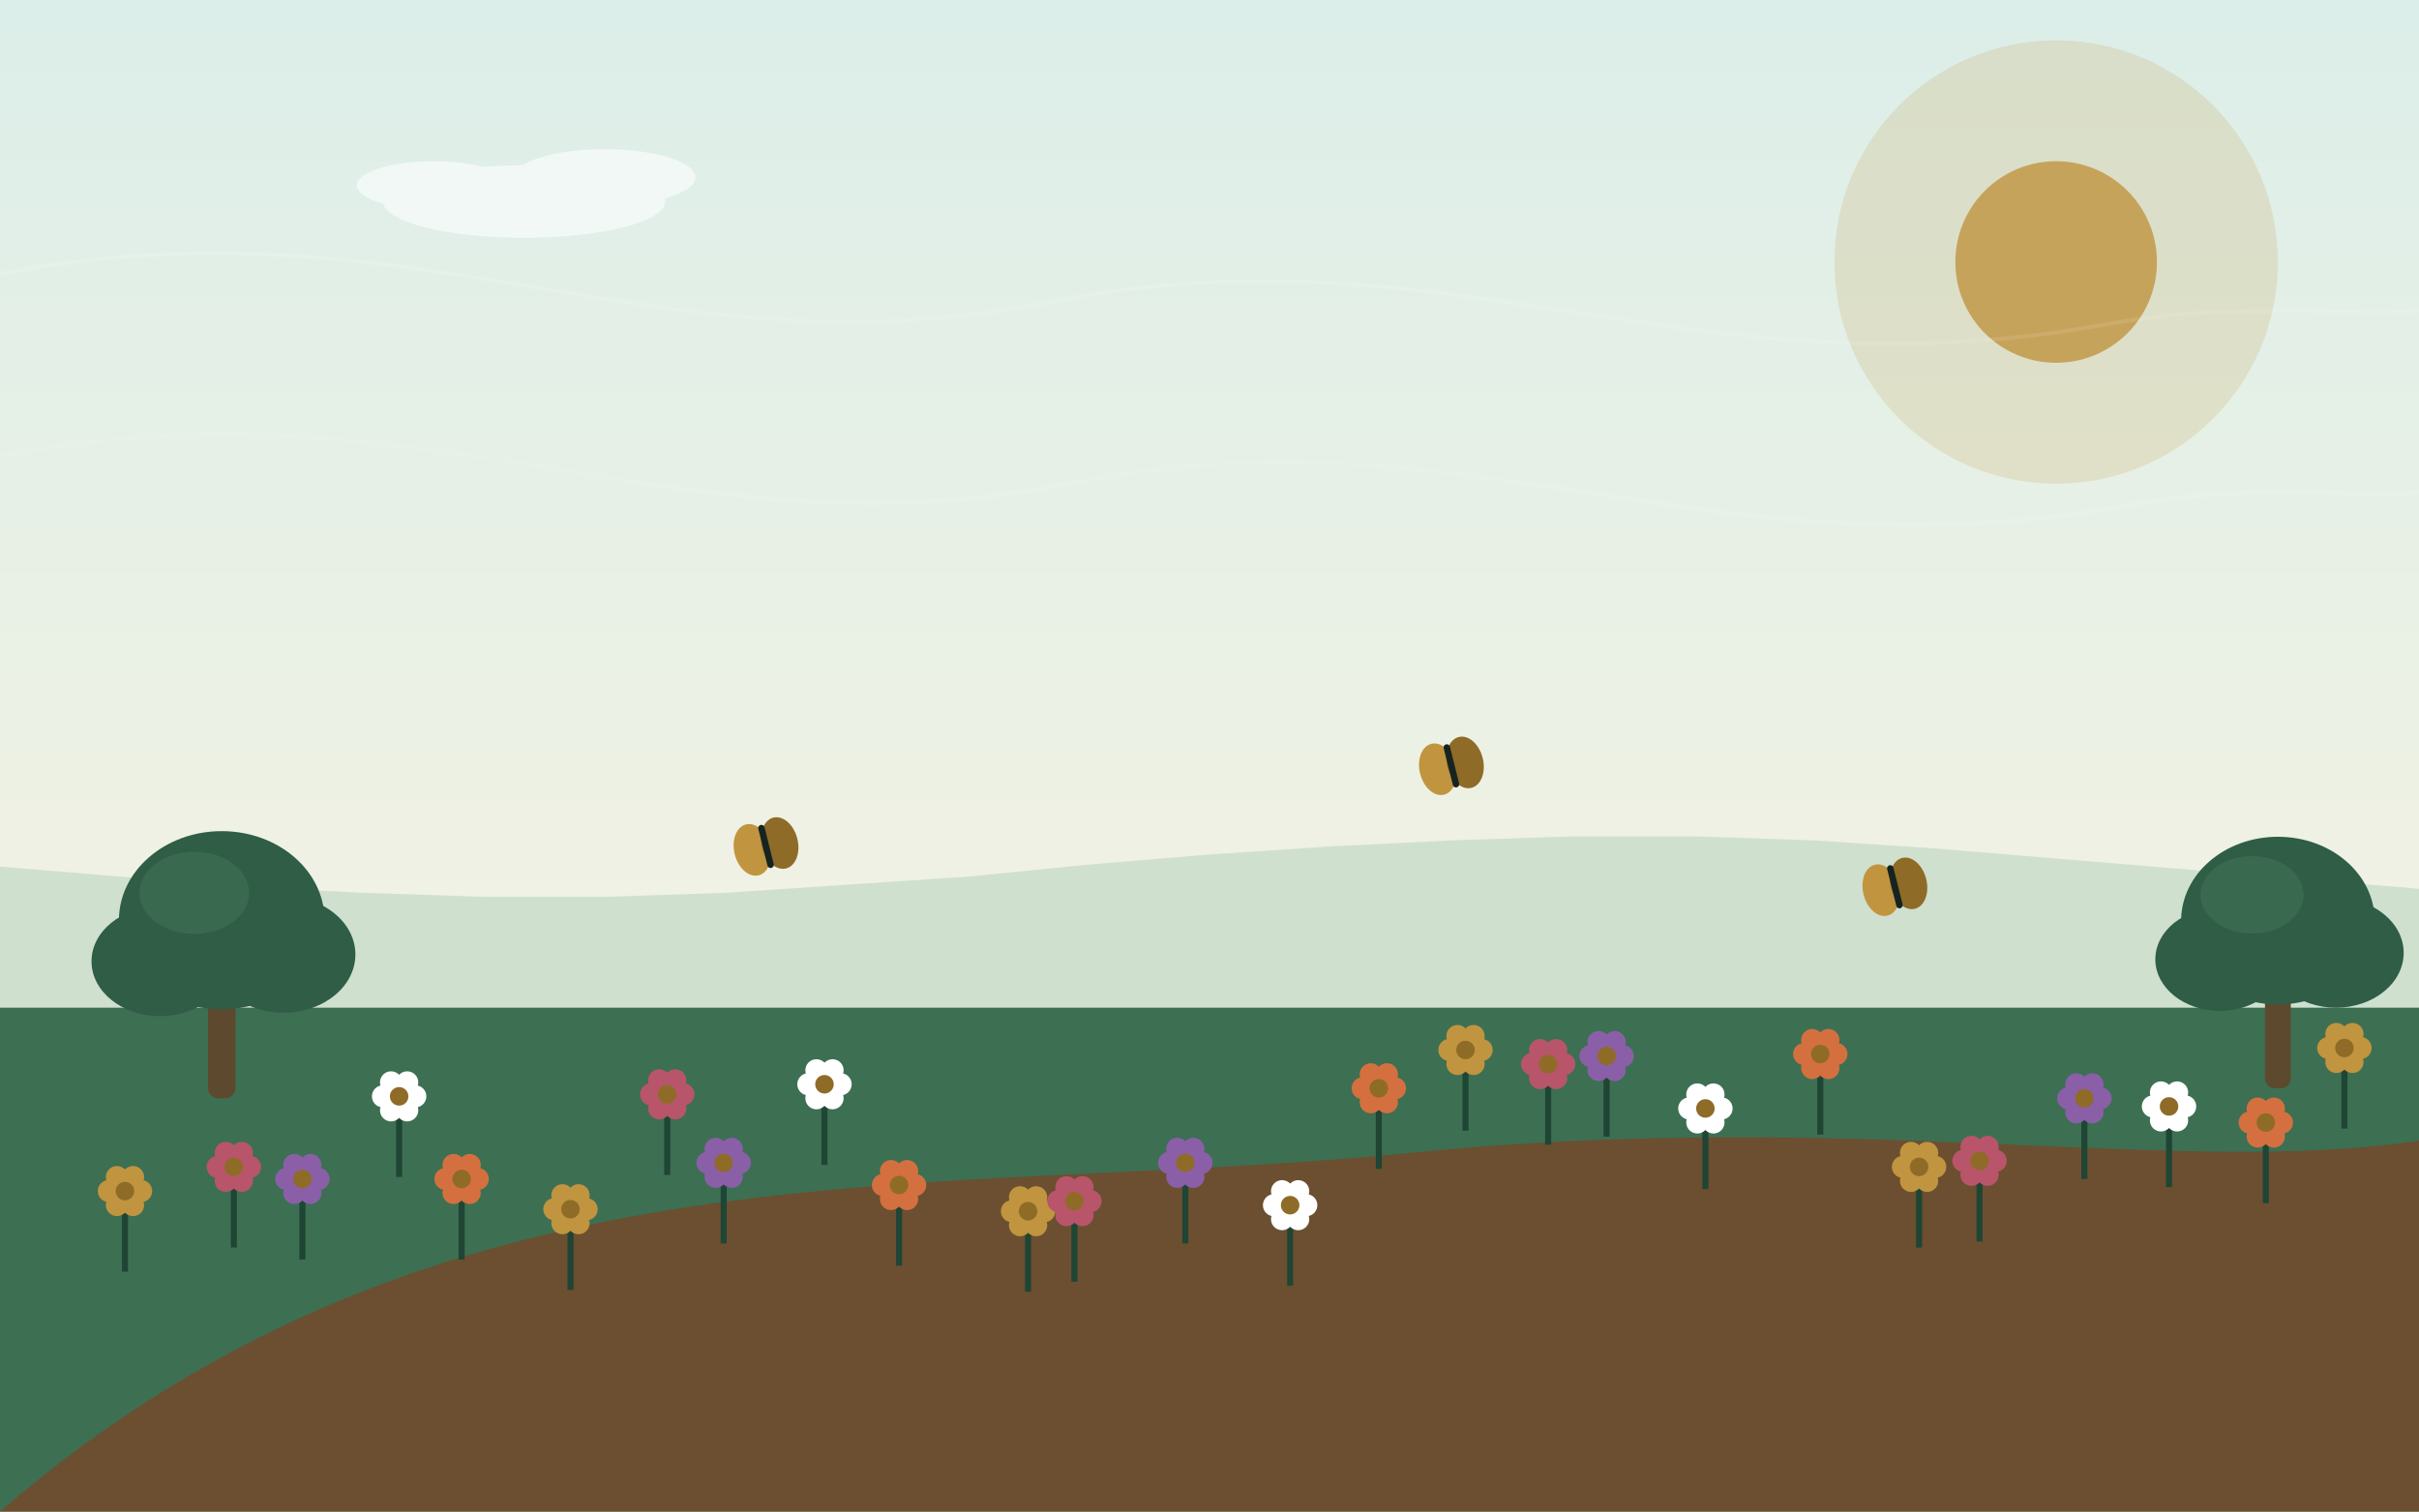
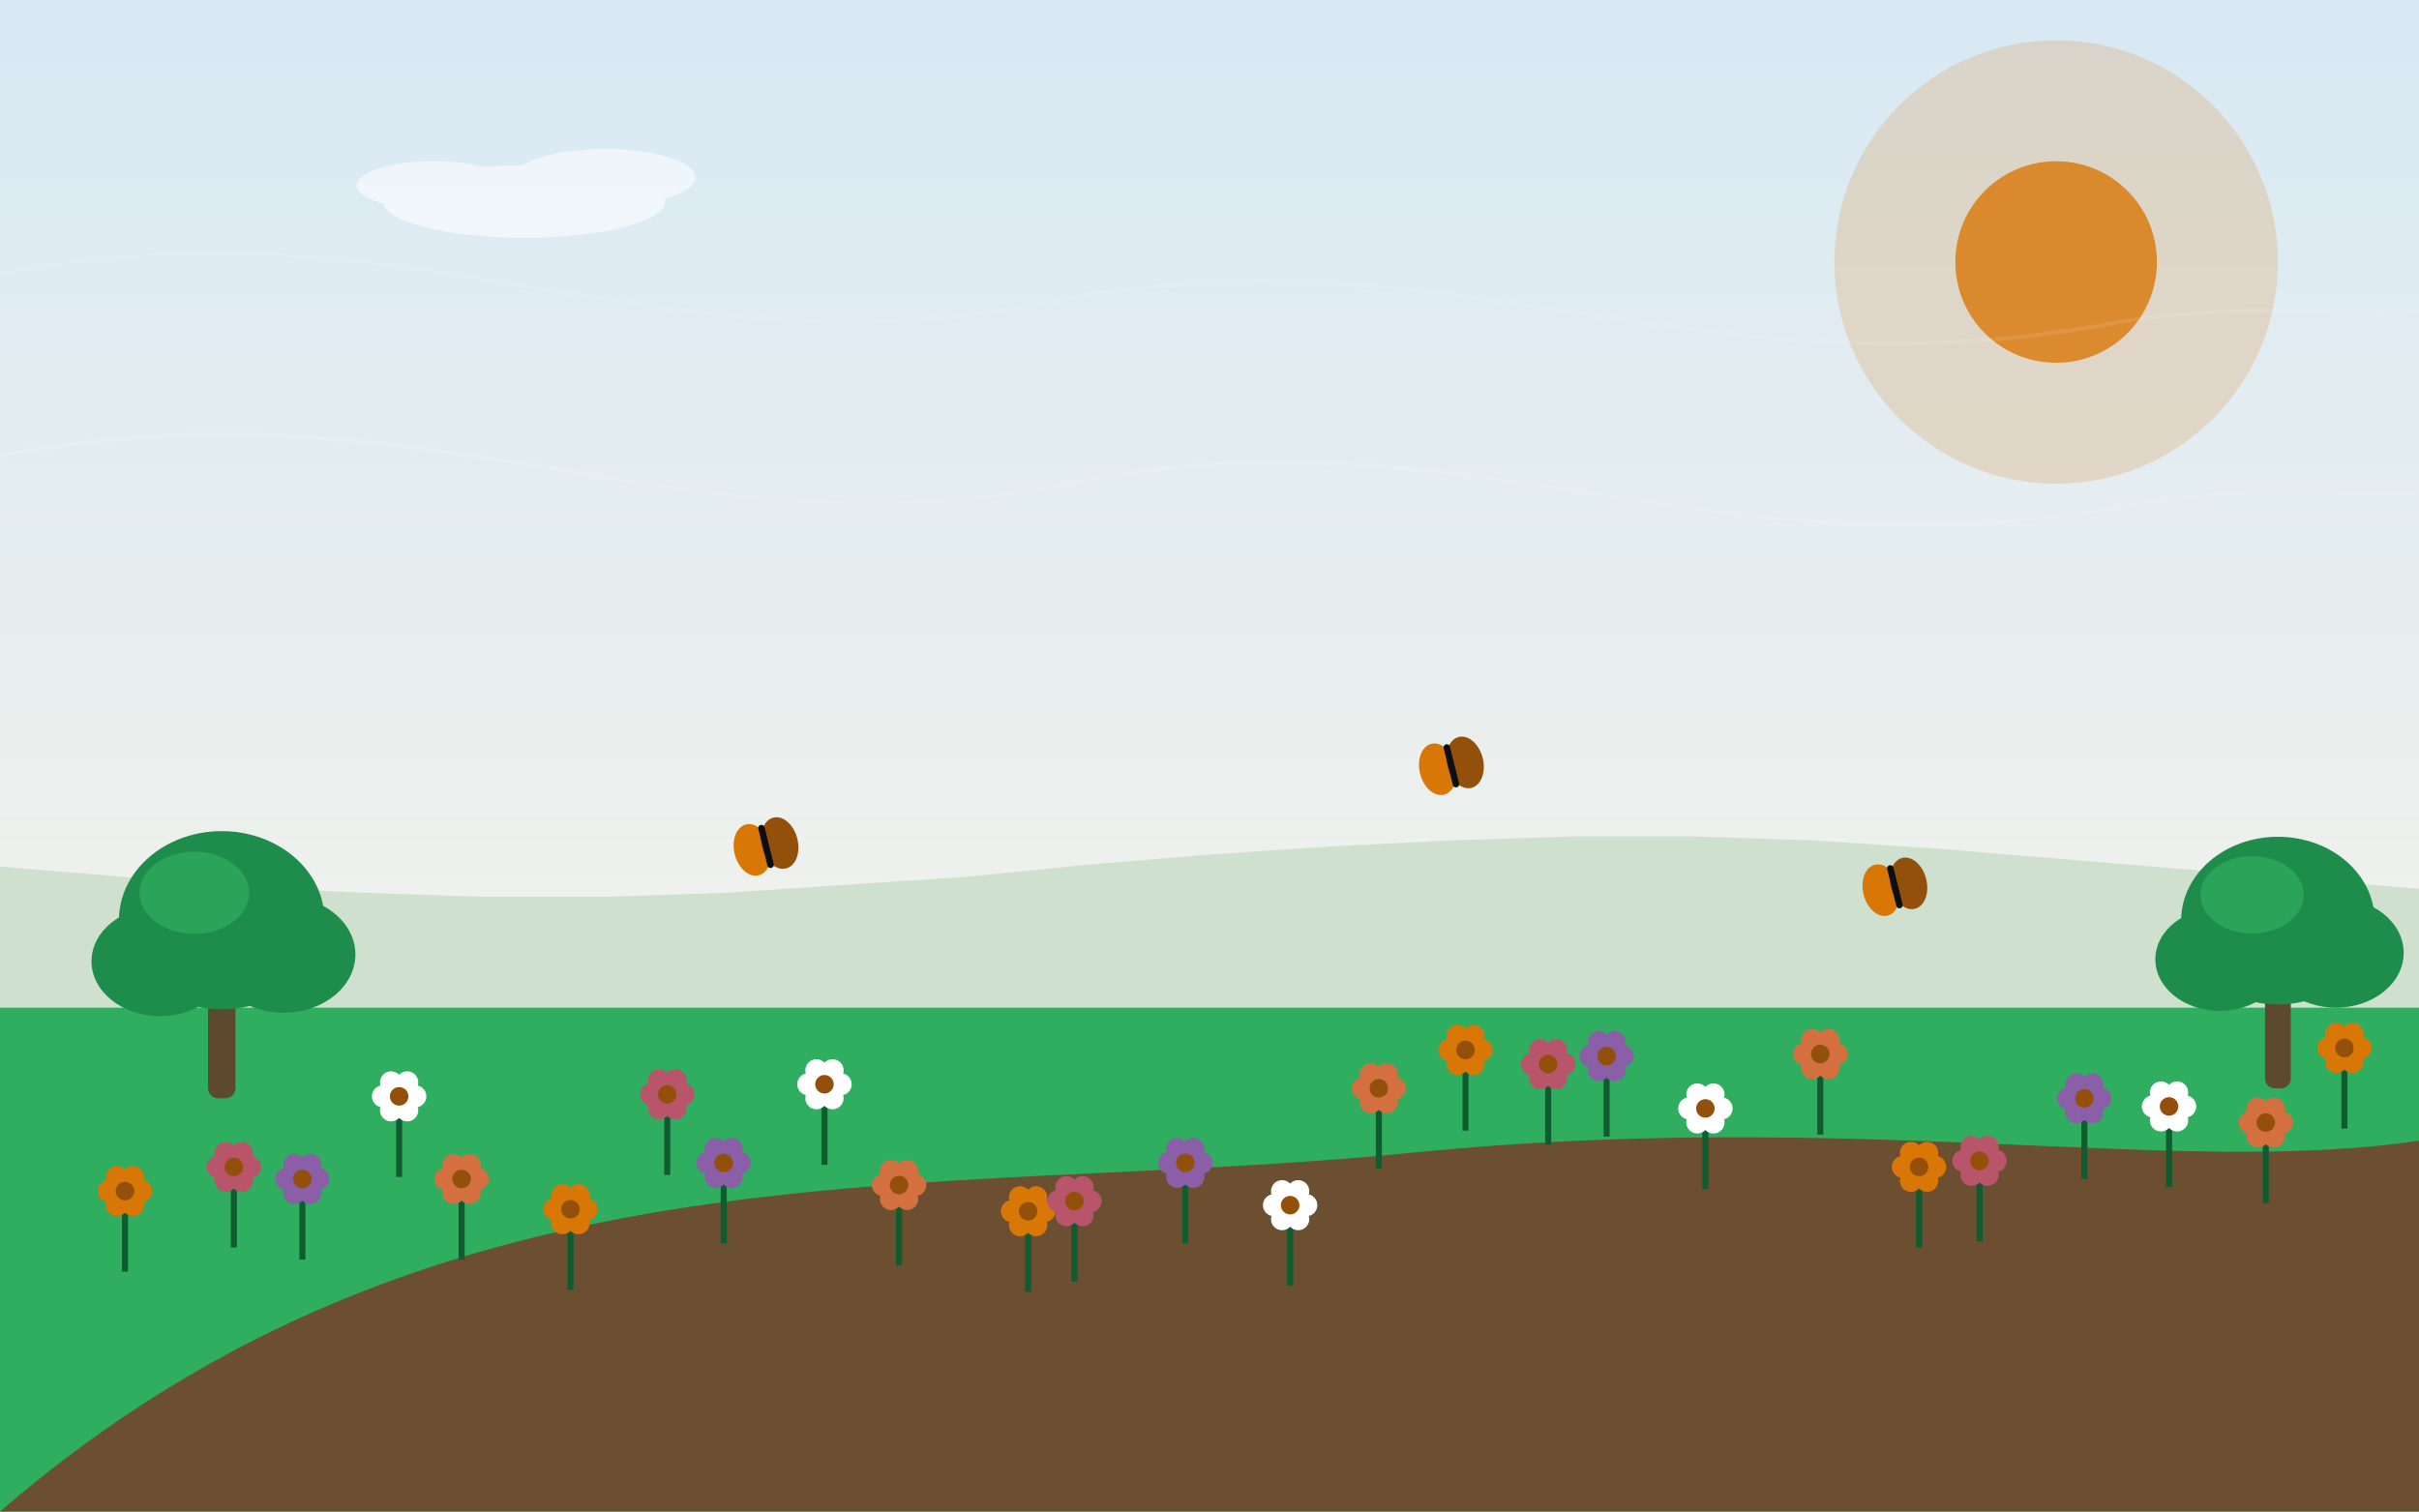
<svg xmlns="http://www.w3.org/2000/svg" viewBox="0 0 1200 750" preserveAspectRatio="xMidYMid slice" role="img">
  <defs>
    <linearGradient id="sky10" x1="0" y1="0" x2="0" y2="1">
-       <stop offset="0" stop-color="#dceee9" />
-       <stop offset="1" stop-color="#fdf4e0" />
+       <stop offset="0" stop-color="#d8e9f4" />
+       <stop offset="1" stop-color="#fdf6e8" />
    </linearGradient>
  </defs>
  <rect width="1200" height="750" fill="url(#sky10)" />
-   <circle cx="1020" cy="130" r="110" fill="#c1943f" opacity="0.18" />
-   <circle cx="1020" cy="130" r="50" fill="#c1943f" opacity="0.8" />
+   <circle cx="1020" cy="130" r="110" fill="#d97706" opacity="0.18" />
+   <circle cx="1020" cy="130" r="50" fill="#d97706" opacity="0.8" />
  <g fill="#ffffff" opacity="0.55">
    <ellipse cx="260" cy="100" rx="70.0" ry="18.0" />
    <ellipse cx="300.0" cy="88.0" rx="45.0" ry="14.0" />
    <ellipse cx="215.0" cy="92.0" rx="38.0" ry="12.0" />
  </g>
  <path d="M0,750 L0,430 L0,430 L60,435 L120,440 L180,443 L240,445 L300,445 L360,443 L420,439 L480,435 L540,429 L600,424 L660,420 L720,417 L780,415 L840,415 L900,417 L960,421 L1020,426 L1080,431 L1140,436 L1200,441 L1200,430 L1200,750 Z" fill="#cfe0cf" opacity="1.0" />
-   <rect x="0" y="500" width="1200" height="250" fill="#3d6f53" />
+   <rect x="0" y="500" width="1200" height="250" fill="#2fae5f" />
  <path d="M0,750 C220,560 460,596 700,572 C920,550 1080,584 1200,566 L1200,750 Z" fill="#6b4f30" />
-   <rect x="60.5" y="595" width="3" height="36" fill="#1f4534" />
-   <ellipse cx="70.0" cy="591.0" rx="5.5" ry="5.5" fill="#c1943f" />
-   <ellipse cx="66.0" cy="597.928" rx="5.5" ry="5.5" fill="#c1943f" />
-   <ellipse cx="58.0" cy="597.928" rx="5.5" ry="5.5" fill="#c1943f" />
-   <ellipse cx="54.0" cy="591.0" rx="5.5" ry="5.5" fill="#c1943f" />
-   <ellipse cx="58.0" cy="584.072" rx="5.5" ry="5.5" fill="#c1943f" />
-   <ellipse cx="66.0" cy="584.072" rx="5.5" ry="5.5" fill="#c1943f" />
-   <circle cx="62" cy="591" r="4.6" fill="#8f6b28" />
-   <rect x="114.5" y="583" width="3" height="36" fill="#1f4534" />
+   <rect x="60.5" y="595" width="3" height="36" fill="#0f5c30" />
+   <ellipse cx="70.0" cy="591.0" rx="5.5" ry="5.5" fill="#d97706" />
+   <ellipse cx="66.0" cy="597.928" rx="5.5" ry="5.5" fill="#d97706" />
+   <ellipse cx="58.0" cy="597.928" rx="5.5" ry="5.5" fill="#d97706" />
+   <ellipse cx="54.0" cy="591.0" rx="5.5" ry="5.5" fill="#d97706" />
+   <ellipse cx="58.0" cy="584.072" rx="5.5" ry="5.5" fill="#d97706" />
+   <ellipse cx="66.0" cy="584.072" rx="5.5" ry="5.5" fill="#d97706" />
+   <circle cx="62" cy="591" r="4.6" fill="#92500a" />
+   <rect x="114.5" y="583" width="3" height="36" fill="#0f5c30" />
  <ellipse cx="124.0" cy="579.0" rx="5.5" ry="5.5" fill="#b8556a" />
  <ellipse cx="120.0" cy="585.928" rx="5.5" ry="5.5" fill="#b8556a" />
  <ellipse cx="112.0" cy="585.928" rx="5.5" ry="5.5" fill="#b8556a" />
  <ellipse cx="108.0" cy="579.0" rx="5.5" ry="5.5" fill="#b8556a" />
  <ellipse cx="112.0" cy="572.072" rx="5.5" ry="5.5" fill="#b8556a" />
  <ellipse cx="120.0" cy="572.072" rx="5.5" ry="5.5" fill="#b8556a" />
-   <circle cx="116" cy="579" r="4.6" fill="#8f6b28" />
-   <rect x="148.5" y="589" width="3" height="36" fill="#1f4534" />
+   <circle cx="116" cy="579" r="4.6" fill="#92500a" />
+   <rect x="148.5" y="589" width="3" height="36" fill="#0f5c30" />
  <ellipse cx="158.0" cy="585.0" rx="5.5" ry="5.5" fill="#8a5fa8" />
  <ellipse cx="154.0" cy="591.928" rx="5.5" ry="5.5" fill="#8a5fa8" />
  <ellipse cx="146.0" cy="591.928" rx="5.5" ry="5.5" fill="#8a5fa8" />
  <ellipse cx="142.0" cy="585.0" rx="5.5" ry="5.5" fill="#8a5fa8" />
  <ellipse cx="146.0" cy="578.072" rx="5.5" ry="5.5" fill="#8a5fa8" />
  <ellipse cx="154.0" cy="578.072" rx="5.5" ry="5.5" fill="#8a5fa8" />
-   <circle cx="150" cy="585" r="4.6" fill="#8f6b28" />
-   <rect x="196.5" y="548" width="3" height="36" fill="#1f4534" />
+   <circle cx="150" cy="585" r="4.6" fill="#92500a" />
+   <rect x="196.5" y="548" width="3" height="36" fill="#0f5c30" />
  <ellipse cx="206.0" cy="544.0" rx="5.5" ry="5.5" fill="#fff" />
  <ellipse cx="202.0" cy="550.928" rx="5.5" ry="5.5" fill="#fff" />
  <ellipse cx="194.0" cy="550.928" rx="5.5" ry="5.5" fill="#fff" />
  <ellipse cx="190.0" cy="544.0" rx="5.5" ry="5.5" fill="#fff" />
  <ellipse cx="194.0" cy="537.072" rx="5.5" ry="5.5" fill="#fff" />
  <ellipse cx="202.0" cy="537.072" rx="5.5" ry="5.5" fill="#fff" />
-   <circle cx="198" cy="544" r="4.6" fill="#8f6b28" />
-   <rect x="227.5" y="589" width="3" height="36" fill="#1f4534" />
+   <circle cx="198" cy="544" r="4.6" fill="#92500a" />
+   <rect x="227.5" y="589" width="3" height="36" fill="#0f5c30" />
  <ellipse cx="237.0" cy="585.0" rx="5.5" ry="5.5" fill="#d4703f" />
  <ellipse cx="233.0" cy="591.928" rx="5.5" ry="5.5" fill="#d4703f" />
  <ellipse cx="225.0" cy="591.928" rx="5.5" ry="5.5" fill="#d4703f" />
  <ellipse cx="221.0" cy="585.0" rx="5.5" ry="5.5" fill="#d4703f" />
  <ellipse cx="225.0" cy="578.072" rx="5.5" ry="5.5" fill="#d4703f" />
  <ellipse cx="233.0" cy="578.072" rx="5.5" ry="5.5" fill="#d4703f" />
-   <circle cx="229" cy="585" r="4.6" fill="#8f6b28" />
-   <rect x="281.5" y="604" width="3" height="36" fill="#1f4534" />
-   <ellipse cx="291.0" cy="600.0" rx="5.5" ry="5.5" fill="#c1943f" />
-   <ellipse cx="287.0" cy="606.928" rx="5.5" ry="5.5" fill="#c1943f" />
-   <ellipse cx="279.0" cy="606.928" rx="5.5" ry="5.5" fill="#c1943f" />
-   <ellipse cx="275.0" cy="600.0" rx="5.5" ry="5.5" fill="#c1943f" />
-   <ellipse cx="279.0" cy="593.072" rx="5.5" ry="5.5" fill="#c1943f" />
-   <ellipse cx="287.0" cy="593.072" rx="5.5" ry="5.5" fill="#c1943f" />
-   <circle cx="283" cy="600" r="4.6" fill="#8f6b28" />
-   <rect x="329.5" y="547" width="3" height="36" fill="#1f4534" />
+   <circle cx="229" cy="585" r="4.6" fill="#92500a" />
+   <rect x="281.5" y="604" width="3" height="36" fill="#0f5c30" />
+   <ellipse cx="291.0" cy="600.0" rx="5.5" ry="5.5" fill="#d97706" />
+   <ellipse cx="287.0" cy="606.928" rx="5.5" ry="5.5" fill="#d97706" />
+   <ellipse cx="279.0" cy="606.928" rx="5.5" ry="5.5" fill="#d97706" />
+   <ellipse cx="275.0" cy="600.0" rx="5.5" ry="5.5" fill="#d97706" />
+   <ellipse cx="279.0" cy="593.072" rx="5.5" ry="5.5" fill="#d97706" />
+   <ellipse cx="287.0" cy="593.072" rx="5.5" ry="5.5" fill="#d97706" />
+   <circle cx="283" cy="600" r="4.6" fill="#92500a" />
+   <rect x="329.5" y="547" width="3" height="36" fill="#0f5c30" />
  <ellipse cx="339.0" cy="543.0" rx="5.5" ry="5.5" fill="#b8556a" />
  <ellipse cx="335.0" cy="549.928" rx="5.5" ry="5.5" fill="#b8556a" />
  <ellipse cx="327.0" cy="549.928" rx="5.5" ry="5.5" fill="#b8556a" />
  <ellipse cx="323.0" cy="543.0" rx="5.5" ry="5.5" fill="#b8556a" />
  <ellipse cx="327.0" cy="536.072" rx="5.5" ry="5.5" fill="#b8556a" />
  <ellipse cx="335.0" cy="536.072" rx="5.5" ry="5.5" fill="#b8556a" />
-   <circle cx="331" cy="543" r="4.6" fill="#8f6b28" />
-   <rect x="357.5" y="581" width="3" height="36" fill="#1f4534" />
+   <circle cx="331" cy="543" r="4.6" fill="#92500a" />
+   <rect x="357.5" y="581" width="3" height="36" fill="#0f5c30" />
  <ellipse cx="367.0" cy="577.0" rx="5.5" ry="5.5" fill="#8a5fa8" />
  <ellipse cx="363.0" cy="583.928" rx="5.5" ry="5.5" fill="#8a5fa8" />
  <ellipse cx="355.0" cy="583.928" rx="5.5" ry="5.5" fill="#8a5fa8" />
  <ellipse cx="351.0" cy="577.0" rx="5.5" ry="5.5" fill="#8a5fa8" />
  <ellipse cx="355.0" cy="570.072" rx="5.5" ry="5.5" fill="#8a5fa8" />
  <ellipse cx="363.0" cy="570.072" rx="5.5" ry="5.5" fill="#8a5fa8" />
-   <circle cx="359" cy="577" r="4.6" fill="#8f6b28" />
-   <rect x="407.5" y="542" width="3" height="36" fill="#1f4534" />
+   <circle cx="359" cy="577" r="4.6" fill="#92500a" />
+   <rect x="407.5" y="542" width="3" height="36" fill="#0f5c30" />
  <ellipse cx="417.0" cy="538.0" rx="5.5" ry="5.5" fill="#fff" />
  <ellipse cx="413.0" cy="544.928" rx="5.5" ry="5.5" fill="#fff" />
  <ellipse cx="405.0" cy="544.928" rx="5.5" ry="5.5" fill="#fff" />
  <ellipse cx="401.0" cy="538.0" rx="5.5" ry="5.5" fill="#fff" />
  <ellipse cx="405.0" cy="531.072" rx="5.5" ry="5.5" fill="#fff" />
  <ellipse cx="413.0" cy="531.072" rx="5.5" ry="5.5" fill="#fff" />
-   <circle cx="409" cy="538" r="4.6" fill="#8f6b28" />
-   <rect x="444.5" y="592" width="3" height="36" fill="#1f4534" />
+   <circle cx="409" cy="538" r="4.6" fill="#92500a" />
+   <rect x="444.5" y="592" width="3" height="36" fill="#0f5c30" />
  <ellipse cx="454.0" cy="588.0" rx="5.5" ry="5.5" fill="#d4703f" />
  <ellipse cx="450.0" cy="594.928" rx="5.5" ry="5.5" fill="#d4703f" />
  <ellipse cx="442.0" cy="594.928" rx="5.5" ry="5.5" fill="#d4703f" />
  <ellipse cx="438.0" cy="588.0" rx="5.5" ry="5.5" fill="#d4703f" />
  <ellipse cx="442.0" cy="581.072" rx="5.5" ry="5.5" fill="#d4703f" />
  <ellipse cx="450.0" cy="581.072" rx="5.5" ry="5.5" fill="#d4703f" />
-   <circle cx="446" cy="588" r="4.6" fill="#8f6b28" />
-   <rect x="508.5" y="605" width="3" height="36" fill="#1f4534" />
-   <ellipse cx="518.0" cy="601.0" rx="5.5" ry="5.5" fill="#c1943f" />
-   <ellipse cx="514.0" cy="607.928" rx="5.5" ry="5.5" fill="#c1943f" />
-   <ellipse cx="506.0" cy="607.928" rx="5.5" ry="5.5" fill="#c1943f" />
-   <ellipse cx="502.0" cy="601.0" rx="5.5" ry="5.5" fill="#c1943f" />
-   <ellipse cx="506.0" cy="594.072" rx="5.5" ry="5.5" fill="#c1943f" />
-   <ellipse cx="514.0" cy="594.072" rx="5.5" ry="5.5" fill="#c1943f" />
-   <circle cx="510" cy="601" r="4.6" fill="#8f6b28" />
-   <rect x="531.5" y="600" width="3" height="36" fill="#1f4534" />
+   <circle cx="446" cy="588" r="4.6" fill="#92500a" />
+   <rect x="508.5" y="605" width="3" height="36" fill="#0f5c30" />
+   <ellipse cx="518.0" cy="601.0" rx="5.5" ry="5.5" fill="#d97706" />
+   <ellipse cx="514.0" cy="607.928" rx="5.5" ry="5.5" fill="#d97706" />
+   <ellipse cx="506.0" cy="607.928" rx="5.5" ry="5.5" fill="#d97706" />
+   <ellipse cx="502.0" cy="601.0" rx="5.5" ry="5.5" fill="#d97706" />
+   <ellipse cx="506.0" cy="594.072" rx="5.5" ry="5.5" fill="#d97706" />
+   <ellipse cx="514.0" cy="594.072" rx="5.5" ry="5.5" fill="#d97706" />
+   <circle cx="510" cy="601" r="4.6" fill="#92500a" />
+   <rect x="531.5" y="600" width="3" height="36" fill="#0f5c30" />
  <ellipse cx="541.0" cy="596.0" rx="5.5" ry="5.5" fill="#b8556a" />
  <ellipse cx="537.0" cy="602.928" rx="5.5" ry="5.5" fill="#b8556a" />
  <ellipse cx="529.0" cy="602.928" rx="5.5" ry="5.5" fill="#b8556a" />
  <ellipse cx="525.0" cy="596.0" rx="5.5" ry="5.5" fill="#b8556a" />
  <ellipse cx="529.0" cy="589.072" rx="5.5" ry="5.5" fill="#b8556a" />
  <ellipse cx="537.0" cy="589.072" rx="5.5" ry="5.5" fill="#b8556a" />
-   <circle cx="533" cy="596" r="4.6" fill="#8f6b28" />
-   <rect x="586.5" y="581" width="3" height="36" fill="#1f4534" />
+   <circle cx="533" cy="596" r="4.6" fill="#92500a" />
+   <rect x="586.5" y="581" width="3" height="36" fill="#0f5c30" />
  <ellipse cx="596.0" cy="577.0" rx="5.5" ry="5.5" fill="#8a5fa8" />
  <ellipse cx="592.0" cy="583.928" rx="5.5" ry="5.5" fill="#8a5fa8" />
  <ellipse cx="584.0" cy="583.928" rx="5.5" ry="5.5" fill="#8a5fa8" />
  <ellipse cx="580.0" cy="577.0" rx="5.5" ry="5.5" fill="#8a5fa8" />
  <ellipse cx="584.0" cy="570.072" rx="5.5" ry="5.5" fill="#8a5fa8" />
  <ellipse cx="592.0" cy="570.072" rx="5.5" ry="5.5" fill="#8a5fa8" />
-   <circle cx="588" cy="577" r="4.6" fill="#8f6b28" />
-   <rect x="638.5" y="602" width="3" height="36" fill="#1f4534" />
+   <circle cx="588" cy="577" r="4.6" fill="#92500a" />
+   <rect x="638.5" y="602" width="3" height="36" fill="#0f5c30" />
  <ellipse cx="648.0" cy="598.0" rx="5.5" ry="5.5" fill="#fff" />
  <ellipse cx="644.0" cy="604.928" rx="5.5" ry="5.5" fill="#fff" />
  <ellipse cx="636.0" cy="604.928" rx="5.5" ry="5.5" fill="#fff" />
  <ellipse cx="632.0" cy="598.0" rx="5.5" ry="5.5" fill="#fff" />
  <ellipse cx="636.0" cy="591.072" rx="5.5" ry="5.5" fill="#fff" />
  <ellipse cx="644.0" cy="591.072" rx="5.5" ry="5.5" fill="#fff" />
-   <circle cx="640" cy="598" r="4.6" fill="#8f6b28" />
-   <rect x="682.5" y="544" width="3" height="36" fill="#1f4534" />
+   <circle cx="640" cy="598" r="4.6" fill="#92500a" />
+   <rect x="682.5" y="544" width="3" height="36" fill="#0f5c30" />
  <ellipse cx="692.0" cy="540.0" rx="5.5" ry="5.5" fill="#d4703f" />
  <ellipse cx="688.0" cy="546.928" rx="5.5" ry="5.5" fill="#d4703f" />
  <ellipse cx="680.0" cy="546.928" rx="5.5" ry="5.5" fill="#d4703f" />
  <ellipse cx="676.0" cy="540.0" rx="5.5" ry="5.5" fill="#d4703f" />
  <ellipse cx="680.0" cy="533.072" rx="5.5" ry="5.5" fill="#d4703f" />
  <ellipse cx="688.0" cy="533.072" rx="5.5" ry="5.5" fill="#d4703f" />
-   <circle cx="684" cy="540" r="4.6" fill="#8f6b28" />
-   <rect x="725.5" y="525" width="3" height="36" fill="#1f4534" />
-   <ellipse cx="735.0" cy="521.0" rx="5.5" ry="5.5" fill="#c1943f" />
-   <ellipse cx="731.0" cy="527.928" rx="5.5" ry="5.5" fill="#c1943f" />
-   <ellipse cx="723.0" cy="527.928" rx="5.5" ry="5.5" fill="#c1943f" />
-   <ellipse cx="719.0" cy="521.0" rx="5.5" ry="5.5" fill="#c1943f" />
-   <ellipse cx="723.0" cy="514.072" rx="5.5" ry="5.5" fill="#c1943f" />
-   <ellipse cx="731.0" cy="514.072" rx="5.5" ry="5.5" fill="#c1943f" />
-   <circle cx="727" cy="521" r="4.6" fill="#8f6b28" />
-   <rect x="766.5" y="532" width="3" height="36" fill="#1f4534" />
+   <circle cx="684" cy="540" r="4.6" fill="#92500a" />
+   <rect x="725.5" y="525" width="3" height="36" fill="#0f5c30" />
+   <ellipse cx="735.0" cy="521.0" rx="5.5" ry="5.5" fill="#d97706" />
+   <ellipse cx="731.0" cy="527.928" rx="5.5" ry="5.5" fill="#d97706" />
+   <ellipse cx="723.0" cy="527.928" rx="5.5" ry="5.5" fill="#d97706" />
+   <ellipse cx="719.0" cy="521.0" rx="5.5" ry="5.5" fill="#d97706" />
+   <ellipse cx="723.0" cy="514.072" rx="5.5" ry="5.5" fill="#d97706" />
+   <ellipse cx="731.0" cy="514.072" rx="5.5" ry="5.5" fill="#d97706" />
+   <circle cx="727" cy="521" r="4.6" fill="#92500a" />
+   <rect x="766.5" y="532" width="3" height="36" fill="#0f5c30" />
  <ellipse cx="776.0" cy="528.0" rx="5.5" ry="5.5" fill="#b8556a" />
  <ellipse cx="772.0" cy="534.928" rx="5.5" ry="5.5" fill="#b8556a" />
  <ellipse cx="764.0" cy="534.928" rx="5.5" ry="5.5" fill="#b8556a" />
  <ellipse cx="760.0" cy="528.0" rx="5.5" ry="5.5" fill="#b8556a" />
  <ellipse cx="764.0" cy="521.072" rx="5.5" ry="5.5" fill="#b8556a" />
  <ellipse cx="772.0" cy="521.072" rx="5.5" ry="5.5" fill="#b8556a" />
-   <circle cx="768" cy="528" r="4.6" fill="#8f6b28" />
-   <rect x="795.5" y="528" width="3" height="36" fill="#1f4534" />
+   <circle cx="768" cy="528" r="4.6" fill="#92500a" />
+   <rect x="795.5" y="528" width="3" height="36" fill="#0f5c30" />
  <ellipse cx="805.0" cy="524.0" rx="5.5" ry="5.5" fill="#8a5fa8" />
  <ellipse cx="801.0" cy="530.928" rx="5.5" ry="5.5" fill="#8a5fa8" />
  <ellipse cx="793.0" cy="530.928" rx="5.5" ry="5.5" fill="#8a5fa8" />
  <ellipse cx="789.0" cy="524.0" rx="5.5" ry="5.5" fill="#8a5fa8" />
  <ellipse cx="793.0" cy="517.072" rx="5.5" ry="5.5" fill="#8a5fa8" />
  <ellipse cx="801.0" cy="517.072" rx="5.5" ry="5.5" fill="#8a5fa8" />
-   <circle cx="797" cy="524" r="4.6" fill="#8f6b28" />
-   <rect x="844.5" y="554" width="3" height="36" fill="#1f4534" />
+   <circle cx="797" cy="524" r="4.6" fill="#92500a" />
+   <rect x="844.5" y="554" width="3" height="36" fill="#0f5c30" />
  <ellipse cx="854.0" cy="550.0" rx="5.5" ry="5.5" fill="#fff" />
  <ellipse cx="850.0" cy="556.928" rx="5.5" ry="5.5" fill="#fff" />
  <ellipse cx="842.0" cy="556.928" rx="5.5" ry="5.5" fill="#fff" />
  <ellipse cx="838.0" cy="550.0" rx="5.5" ry="5.5" fill="#fff" />
  <ellipse cx="842.0" cy="543.072" rx="5.5" ry="5.5" fill="#fff" />
  <ellipse cx="850.0" cy="543.072" rx="5.5" ry="5.5" fill="#fff" />
-   <circle cx="846" cy="550" r="4.6" fill="#8f6b28" />
-   <rect x="901.5" y="527" width="3" height="36" fill="#1f4534" />
+   <circle cx="846" cy="550" r="4.6" fill="#92500a" />
+   <rect x="901.5" y="527" width="3" height="36" fill="#0f5c30" />
  <ellipse cx="911.0" cy="523.0" rx="5.5" ry="5.5" fill="#d4703f" />
  <ellipse cx="907.0" cy="529.928" rx="5.5" ry="5.5" fill="#d4703f" />
  <ellipse cx="899.0" cy="529.928" rx="5.5" ry="5.5" fill="#d4703f" />
  <ellipse cx="895.0" cy="523.0" rx="5.5" ry="5.5" fill="#d4703f" />
  <ellipse cx="899.0" cy="516.072" rx="5.5" ry="5.5" fill="#d4703f" />
  <ellipse cx="907.0" cy="516.072" rx="5.5" ry="5.5" fill="#d4703f" />
-   <circle cx="903" cy="523" r="4.6" fill="#8f6b28" />
-   <rect x="950.5" y="583" width="3" height="36" fill="#1f4534" />
-   <ellipse cx="960.0" cy="579.0" rx="5.5" ry="5.5" fill="#c1943f" />
-   <ellipse cx="956.0" cy="585.928" rx="5.5" ry="5.5" fill="#c1943f" />
-   <ellipse cx="948.0" cy="585.928" rx="5.5" ry="5.5" fill="#c1943f" />
-   <ellipse cx="944.0" cy="579.0" rx="5.5" ry="5.5" fill="#c1943f" />
-   <ellipse cx="948.0" cy="572.072" rx="5.5" ry="5.5" fill="#c1943f" />
-   <ellipse cx="956.0" cy="572.072" rx="5.5" ry="5.5" fill="#c1943f" />
-   <circle cx="952" cy="579" r="4.6" fill="#8f6b28" />
-   <rect x="980.5" y="580" width="3" height="36" fill="#1f4534" />
+   <circle cx="903" cy="523" r="4.6" fill="#92500a" />
+   <rect x="950.5" y="583" width="3" height="36" fill="#0f5c30" />
+   <ellipse cx="960.0" cy="579.0" rx="5.5" ry="5.5" fill="#d97706" />
+   <ellipse cx="956.0" cy="585.928" rx="5.5" ry="5.5" fill="#d97706" />
+   <ellipse cx="948.0" cy="585.928" rx="5.5" ry="5.5" fill="#d97706" />
+   <ellipse cx="944.0" cy="579.0" rx="5.5" ry="5.5" fill="#d97706" />
+   <ellipse cx="948.0" cy="572.072" rx="5.5" ry="5.5" fill="#d97706" />
+   <ellipse cx="956.0" cy="572.072" rx="5.5" ry="5.5" fill="#d97706" />
+   <circle cx="952" cy="579" r="4.6" fill="#92500a" />
+   <rect x="980.5" y="580" width="3" height="36" fill="#0f5c30" />
  <ellipse cx="990.0" cy="576.0" rx="5.5" ry="5.5" fill="#b8556a" />
  <ellipse cx="986.0" cy="582.928" rx="5.5" ry="5.5" fill="#b8556a" />
  <ellipse cx="978.0" cy="582.928" rx="5.5" ry="5.5" fill="#b8556a" />
  <ellipse cx="974.0" cy="576.0" rx="5.5" ry="5.5" fill="#b8556a" />
  <ellipse cx="978.0" cy="569.072" rx="5.5" ry="5.5" fill="#b8556a" />
  <ellipse cx="986.0" cy="569.072" rx="5.5" ry="5.5" fill="#b8556a" />
-   <circle cx="982" cy="576" r="4.6" fill="#8f6b28" />
-   <rect x="1032.5" y="549" width="3" height="36" fill="#1f4534" />
+   <circle cx="982" cy="576" r="4.6" fill="#92500a" />
+   <rect x="1032.5" y="549" width="3" height="36" fill="#0f5c30" />
  <ellipse cx="1042.0" cy="545.0" rx="5.5" ry="5.5" fill="#8a5fa8" />
  <ellipse cx="1038.0" cy="551.928" rx="5.5" ry="5.5" fill="#8a5fa8" />
  <ellipse cx="1030.0" cy="551.928" rx="5.5" ry="5.5" fill="#8a5fa8" />
  <ellipse cx="1026.0" cy="545.0" rx="5.5" ry="5.5" fill="#8a5fa8" />
  <ellipse cx="1030.0" cy="538.072" rx="5.5" ry="5.5" fill="#8a5fa8" />
  <ellipse cx="1038.0" cy="538.072" rx="5.5" ry="5.5" fill="#8a5fa8" />
-   <circle cx="1034" cy="545" r="4.6" fill="#8f6b28" />
-   <rect x="1074.5" y="553" width="3" height="36" fill="#1f4534" />
+   <circle cx="1034" cy="545" r="4.6" fill="#92500a" />
+   <rect x="1074.5" y="553" width="3" height="36" fill="#0f5c30" />
  <ellipse cx="1084.0" cy="549.0" rx="5.5" ry="5.5" fill="#fff" />
  <ellipse cx="1080.0" cy="555.928" rx="5.5" ry="5.5" fill="#fff" />
  <ellipse cx="1072.0" cy="555.928" rx="5.5" ry="5.5" fill="#fff" />
  <ellipse cx="1068.0" cy="549.0" rx="5.5" ry="5.5" fill="#fff" />
  <ellipse cx="1072.0" cy="542.072" rx="5.5" ry="5.5" fill="#fff" />
  <ellipse cx="1080.0" cy="542.072" rx="5.5" ry="5.5" fill="#fff" />
-   <circle cx="1076" cy="549" r="4.6" fill="#8f6b28" />
-   <rect x="1122.5" y="561" width="3" height="36" fill="#1f4534" />
+   <circle cx="1076" cy="549" r="4.6" fill="#92500a" />
+   <rect x="1122.5" y="561" width="3" height="36" fill="#0f5c30" />
  <ellipse cx="1132.0" cy="557.0" rx="5.5" ry="5.5" fill="#d4703f" />
  <ellipse cx="1128.0" cy="563.928" rx="5.5" ry="5.5" fill="#d4703f" />
  <ellipse cx="1120.0" cy="563.928" rx="5.5" ry="5.5" fill="#d4703f" />
  <ellipse cx="1116.0" cy="557.0" rx="5.5" ry="5.5" fill="#d4703f" />
  <ellipse cx="1120.0" cy="550.072" rx="5.5" ry="5.5" fill="#d4703f" />
  <ellipse cx="1128.0" cy="550.072" rx="5.5" ry="5.5" fill="#d4703f" />
-   <circle cx="1124" cy="557" r="4.6" fill="#8f6b28" />
-   <rect x="1161.5" y="524" width="3" height="36" fill="#1f4534" />
-   <ellipse cx="1171.0" cy="520.0" rx="5.5" ry="5.5" fill="#c1943f" />
-   <ellipse cx="1167.0" cy="526.928" rx="5.5" ry="5.5" fill="#c1943f" />
-   <ellipse cx="1159.0" cy="526.928" rx="5.5" ry="5.5" fill="#c1943f" />
-   <ellipse cx="1155.0" cy="520.0" rx="5.5" ry="5.5" fill="#c1943f" />
-   <ellipse cx="1159.0" cy="513.072" rx="5.5" ry="5.5" fill="#c1943f" />
-   <ellipse cx="1167.0" cy="513.072" rx="5.5" ry="5.5" fill="#c1943f" />
-   <circle cx="1163" cy="520" r="4.6" fill="#8f6b28" />
+   <circle cx="1124" cy="557" r="4.6" fill="#92500a" />
+   <rect x="1161.5" y="524" width="3" height="36" fill="#0f5c30" />
+   <ellipse cx="1171.0" cy="520.0" rx="5.5" ry="5.5" fill="#d97706" />
+   <ellipse cx="1167.0" cy="526.928" rx="5.5" ry="5.5" fill="#d97706" />
+   <ellipse cx="1159.0" cy="526.928" rx="5.5" ry="5.5" fill="#d97706" />
+   <ellipse cx="1155.0" cy="520.0" rx="5.5" ry="5.5" fill="#d97706" />
+   <ellipse cx="1159.0" cy="513.072" rx="5.5" ry="5.5" fill="#d97706" />
+   <ellipse cx="1167.0" cy="513.072" rx="5.5" ry="5.5" fill="#d97706" />
+   <circle cx="1163" cy="520" r="4.6" fill="#92500a" />
  <g transform="translate(380,420) rotate(-14)">
-     <ellipse cx="-7" cy="0" rx="9" ry="13" fill="#c1943f" />
-     <ellipse cx="7" cy="0" rx="9" ry="13" fill="#8f6b28" />
-     <rect x="-1.6" y="-11" width="3.2" height="22" rx="1.6" fill="#152420" />
+     <ellipse cx="-7" cy="0" rx="9" ry="13" fill="#d97706" />
+     <ellipse cx="7" cy="0" rx="9" ry="13" fill="#92500a" />
+     <rect x="-1.6" y="-11" width="3.2" height="22" rx="1.6" fill="#0c0f12" />
  </g>
  <g transform="translate(720,380) rotate(-14)">
-     <ellipse cx="-7" cy="0" rx="9" ry="13" fill="#c1943f" />
-     <ellipse cx="7" cy="0" rx="9" ry="13" fill="#8f6b28" />
-     <rect x="-1.6" y="-11" width="3.2" height="22" rx="1.6" fill="#152420" />
+     <ellipse cx="-7" cy="0" rx="9" ry="13" fill="#d97706" />
+     <ellipse cx="7" cy="0" rx="9" ry="13" fill="#92500a" />
+     <rect x="-1.6" y="-11" width="3.2" height="22" rx="1.6" fill="#0c0f12" />
  </g>
  <g transform="translate(940,440) rotate(-14)">
-     <ellipse cx="-7" cy="0" rx="9" ry="13" fill="#c1943f" />
-     <ellipse cx="7" cy="0" rx="9" ry="13" fill="#8f6b28" />
-     <rect x="-1.6" y="-11" width="3.2" height="22" rx="1.6" fill="#152420" />
+     <ellipse cx="-7" cy="0" rx="9" ry="13" fill="#d97706" />
+     <ellipse cx="7" cy="0" rx="9" ry="13" fill="#92500a" />
+     <rect x="-1.6" y="-11" width="3.2" height="22" rx="1.6" fill="#0c0f12" />
  </g>
  <g>
    <rect x="103.2" y="487.2" width="13.6" height="57.8" rx="5.1" fill="#5d4a2e" />
-     <ellipse cx="110" cy="456.6" rx="51.0" ry="44.2" fill="#2f5d45" />
-     <ellipse cx="79.4" cy="477.0" rx="34.0" ry="27.2" fill="#2f5d45" />
-     <ellipse cx="140.6" cy="473.6" rx="35.7" ry="28.9" fill="#2f5d45" />
-     <ellipse cx="96.4" cy="443.0" rx="27.2" ry="20.4" fill="#3d6f53" opacity="0.7" />
+     <ellipse cx="110" cy="456.6" rx="51.0" ry="44.2" fill="#1e8c4a" />
+     <ellipse cx="79.4" cy="477.0" rx="34.0" ry="27.2" fill="#1e8c4a" />
+     <ellipse cx="140.6" cy="473.6" rx="35.7" ry="28.9" fill="#1e8c4a" />
+     <ellipse cx="96.4" cy="443.0" rx="27.2" ry="20.4" fill="#2fae5f" opacity="0.7" />
  </g>
  <g>
    <rect x="1123.6" y="485.6" width="12.8" height="54.4" rx="4.8" fill="#5d4a2e" />
-     <ellipse cx="1130" cy="456.8" rx="48.0" ry="41.6" fill="#2f5d45" />
-     <ellipse cx="1101.2" cy="476.0" rx="32.0" ry="25.6" fill="#2f5d45" />
-     <ellipse cx="1158.8" cy="472.8" rx="33.6" ry="27.2" fill="#2f5d45" />
-     <ellipse cx="1117.2" cy="444.0" rx="25.6" ry="19.2" fill="#3d6f53" opacity="0.7" />
+     <ellipse cx="1130" cy="456.8" rx="48.0" ry="41.6" fill="#1e8c4a" />
+     <ellipse cx="1101.2" cy="476.0" rx="32.0" ry="25.6" fill="#1e8c4a" />
+     <ellipse cx="1158.8" cy="472.8" rx="33.6" ry="27.2" fill="#1e8c4a" />
+     <ellipse cx="1117.2" cy="444.0" rx="25.6" ry="19.2" fill="#2fae5f" opacity="0.7" />
  </g>
  <g fill="none" stroke="#ffffff" stroke-width="2" opacity="0.1">
    <path d="M-20,140 C200,90 320,190 520,150 C720,110 840,200 1050,160 C1120,148 1180,160 1220,152" />
    <path d="M-20,230 C210,180 330,280 530,240 C730,200 850,290 1060,250 C1130,238 1180,250 1220,242" />
  </g>
</svg>
